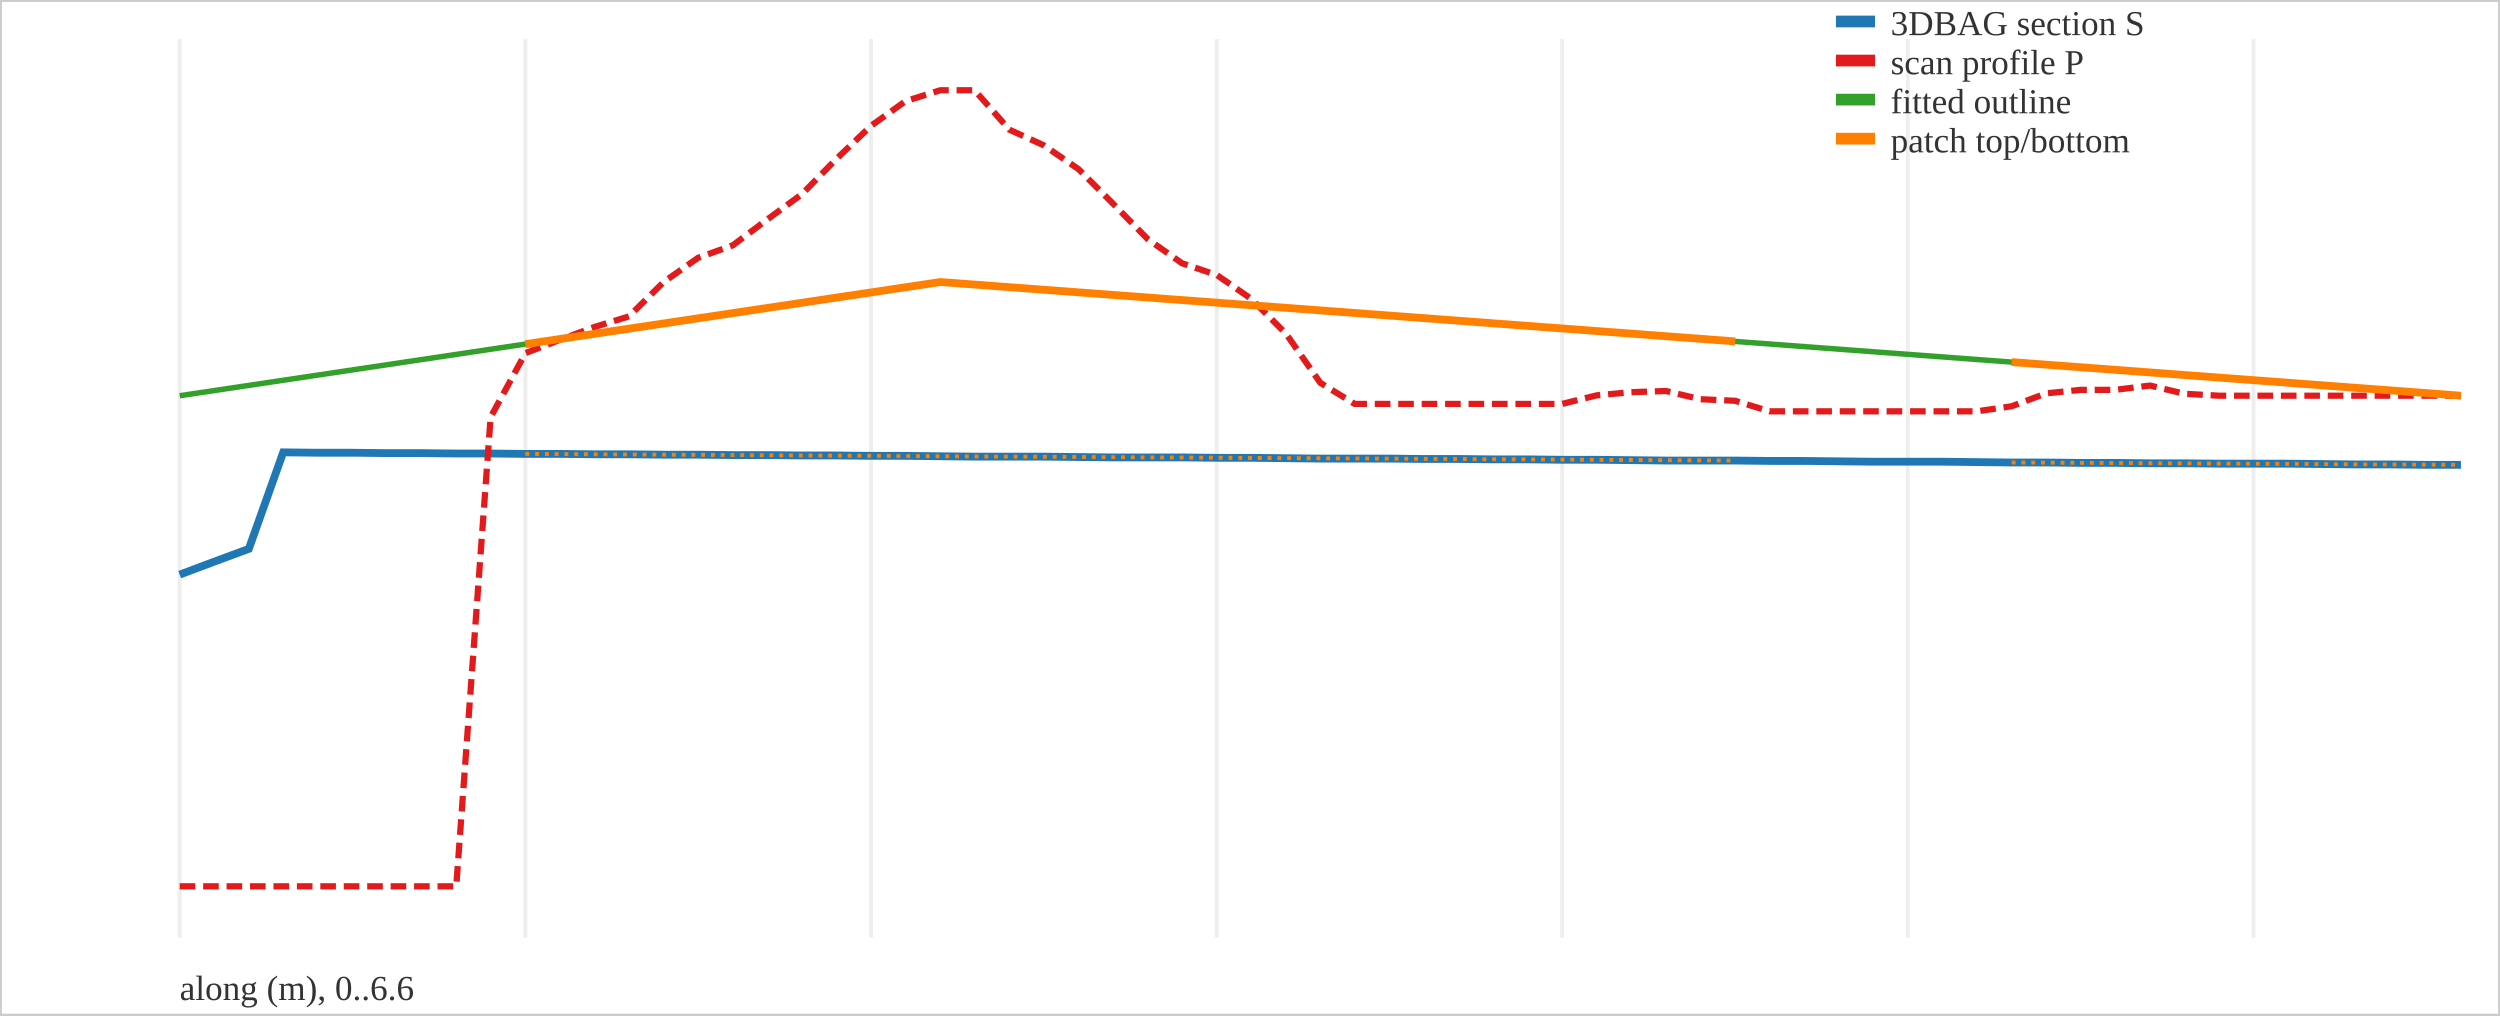
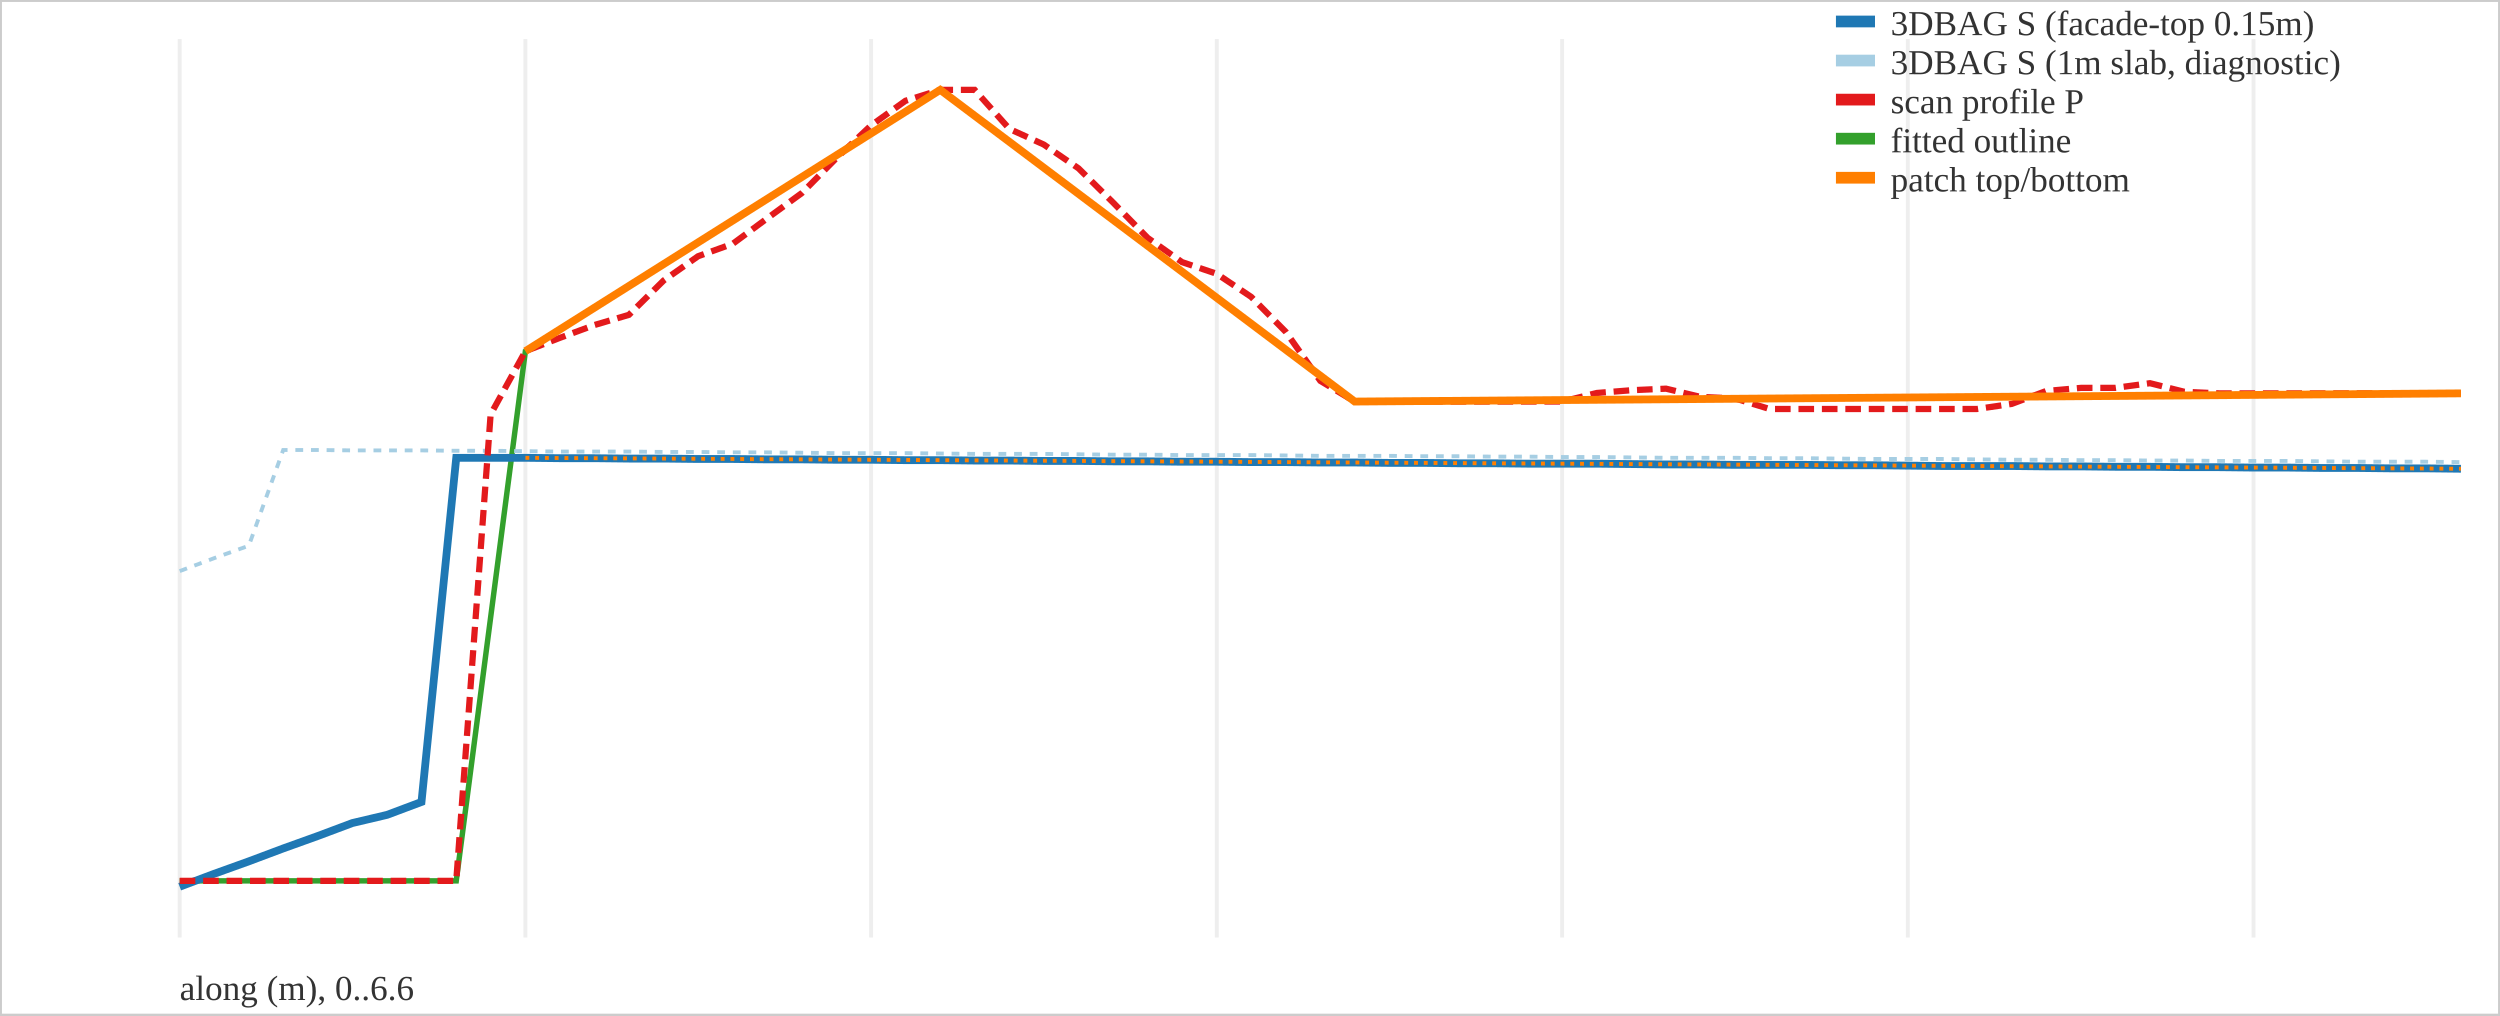
<svg xmlns="http://www.w3.org/2000/svg" width="640" height="260" viewBox="0 0 640 260">
  <rect x="0" y="0" width="640" height="260" fill="#ffffff" stroke="#ccc" />
  <line x1="46.0" y1="10" x2="46.0" y2="240" stroke="#eee" stroke-width="1" />
  <line x1="134.5" y1="10" x2="134.5" y2="240" stroke="#eee" stroke-width="1" />
  <line x1="223.0" y1="10" x2="223.0" y2="240" stroke="#eee" stroke-width="1" />
  <line x1="311.5" y1="10" x2="311.5" y2="240" stroke="#eee" stroke-width="1" />
  <line x1="399.9" y1="10" x2="399.9" y2="240" stroke="#eee" stroke-width="1" />
  <line x1="488.4" y1="10" x2="488.4" y2="240" stroke="#eee" stroke-width="1" />
  <line x1="576.9" y1="10" x2="576.9" y2="240" stroke="#eee" stroke-width="1" />
-   <polyline points="46.0,101.3 240.7,72.2 630.0,101.3" fill="none" stroke="#33a02c" stroke-width="1.4" />
-   <polyline points="46.0,147.1 54.8,143.8 63.7,140.5 72.5,115.8 81.4,115.9 90.2,115.9 99.1,116.0 107.9,116.0 116.8,116.1 125.6,116.1 134.5,116.2 143.3,116.2 152.2,116.3 161.0,116.3 169.9,116.4 178.7,116.4 187.6,116.5 196.4,116.5 205.3,116.6 214.1,116.6 223.0,116.7 231.8,116.7 240.7,116.8 249.5,116.9 258.4,116.9 267.2,116.9 276.1,117.0 284.9,117.1 293.8,117.1 302.6,117.1 311.5,117.2 320.3,117.2 329.2,117.3 338.0,117.4 346.8,117.4 355.7,117.4 364.5,117.5 373.4,117.5 382.2,117.6 391.1,117.6 399.9,117.7 408.8,117.7 417.6,117.8 426.5,117.9 435.3,117.9 444.2,117.9 453.0,118.0 461.9,118.0 470.7,118.1 479.6,118.2 488.4,118.2 497.3,118.2 506.1,118.3 515.0,118.4 523.8,118.4 532.7,118.5 541.5,118.5 550.4,118.6 559.2,118.6 568.1,118.7 576.9,118.7 585.8,118.7 594.6,118.8 603.5,118.9 612.3,118.9 621.2,119.0 630.0,119.0" fill="none" stroke="#1f78b4" stroke-width="2" />
-   <polyline points="46.0,226.9 54.8,226.9 63.7,226.9 72.5,226.9 81.4,226.9 90.2,226.9 99.1,226.9 107.9,226.9 116.8,226.9 125.6,106.8 134.5,90.4 143.3,87.0 152.2,83.7 161.0,81.0 169.9,72.2 178.7,66.0 187.6,62.8 196.4,56.2 205.3,49.7 214.1,40.7 223.0,32.2 231.8,25.9 240.7,23.1 249.5,23.1 258.4,33.2 267.2,37.2 276.1,43.3 284.9,52.1 293.8,61.2 302.6,67.4 311.5,70.4 320.3,76.5 329.2,85.4 338.0,98.0 346.8,103.4 355.7,103.4 364.5,103.4 373.4,103.4 382.2,103.4 391.1,103.4 399.9,103.4 408.8,101.2 417.6,100.4 426.5,100.1 435.3,102.2 444.2,102.6 453.0,105.3 461.9,105.3 470.7,105.3 479.6,105.3 488.4,105.3 497.3,105.3 506.1,105.3 515.0,104.0 523.8,100.7 532.7,99.8 541.5,99.8 550.4,98.7 559.2,100.8 568.1,101.3 576.9,101.3 585.8,101.3 594.6,101.3 603.5,101.3 612.3,101.3 621.2,101.3 630.0,101.3" fill="none" stroke="#e31a1c" stroke-width="1.6" stroke-dasharray="4,2" />
-   <polyline points="134.5,88.1 240.7,72.2 444.2,87.4" fill="none" stroke="#ff7f00" stroke-width="2" />
-   <polyline points="134.5,116.2 240.7,116.8 444.2,117.9" fill="none" stroke="#ff7f00" stroke-width="1" stroke-dasharray="1,1.5" />
-   <polyline points="515.0,92.7 630.0,101.3" fill="none" stroke="#ff7f00" stroke-width="2" />
-   <polyline points="515.0,118.4 630.0,119.0" fill="none" stroke="#ff7f00" stroke-width="1" stroke-dasharray="1,1.5" />
+   <polyline points="46.0,225.5 116.8,225.5 134.5,89.9 240.7,23.0 346.8,102.8 630.0,100.7" fill="none" stroke="#33a02c" stroke-width="1.4" />
+   <polyline points="46.0,146.2 54.8,142.9 63.7,139.7 72.5,115.2 81.4,115.2 90.2,115.3 99.1,115.3 107.9,115.3 116.8,115.4 125.6,115.4 134.5,115.5 143.3,115.6 152.2,115.6 161.0,115.6 169.9,115.7 178.7,115.7 187.6,115.8 196.4,115.8 205.3,115.9 214.1,116.0 223.0,116.0 231.8,116.0 240.7,116.1 249.5,116.2 258.4,116.2 267.2,116.2 276.1,116.3 284.9,116.4 293.8,116.4 302.6,116.5 311.5,116.5 320.3,116.5 329.2,116.6 338.0,116.7 346.8,116.7 355.7,116.7 364.5,116.8 373.4,116.8 382.2,116.9 391.1,116.9 399.9,117.0 408.8,117.0 417.6,117.1 426.5,117.2 435.3,117.2 444.2,117.2 453.0,117.3 461.9,117.3 470.7,117.4 479.6,117.5 488.4,117.5 497.3,117.5 506.1,117.6 515.0,117.7 523.8,117.7 532.7,117.8 541.5,117.8 550.4,117.9 559.2,117.9 568.1,118.0 576.9,118.0 585.8,118.0 594.6,118.1 603.5,118.2 612.3,118.2 621.2,118.2 630.0,118.3" fill="none" stroke="#a6cee3" stroke-width="1" stroke-dasharray="2,2" />
+   <polyline points="46.0,227.0 54.8,223.7 63.7,220.5 72.5,217.2 81.4,214.0 90.2,210.7 99.1,208.6 107.9,205.3 116.8,117.2 125.6,117.2 134.5,117.2 143.3,117.3 152.2,117.3 161.0,117.4 169.9,117.4 178.7,117.5 187.6,117.5 196.4,117.6 205.3,117.6 214.1,117.7 223.0,117.7 231.8,117.8 240.7,117.8 249.5,117.9 258.4,117.9 267.2,118.0 276.1,118.0 284.9,118.1 293.8,118.1 302.6,118.2 311.5,118.2 320.3,118.3 329.2,118.3 338.0,118.4 346.8,118.4 355.7,118.5 364.5,118.5 373.4,118.6 382.2,118.6 391.1,118.7 399.9,118.7 408.8,118.7 417.6,118.8 426.5,118.9 435.3,118.9 444.2,119.0 453.0,119.0 461.9,119.0 470.7,119.1 479.6,119.1 488.4,119.2 497.3,119.3 506.1,119.3 515.0,119.3 523.8,119.4 532.7,119.4 541.5,119.5 550.4,119.5 559.2,119.6 568.1,119.6 576.9,119.7 585.8,119.7 594.6,119.8 603.5,119.8 612.3,119.9 621.2,119.9 630.0,120.0" fill="none" stroke="#1f78b4" stroke-width="2" />
+   <polyline points="46.0,225.5 54.8,225.5 63.7,225.5 72.5,225.5 81.4,225.5 90.2,225.5 99.1,225.5 107.9,225.5 116.8,225.5 125.6,106.1 134.5,89.9 143.3,86.5 152.2,83.2 161.0,80.6 169.9,71.8 178.7,65.6 187.6,62.4 196.4,55.9 205.3,49.4 214.1,40.5 223.0,32.1 231.8,25.8 240.7,23.0 249.5,23.0 258.4,33.0 267.2,37.0 276.1,43.1 284.9,51.8 293.8,60.9 302.6,67.1 311.5,70.1 320.3,76.0 329.2,85.0 338.0,97.5 346.8,102.8 355.7,102.8 364.5,102.8 373.4,102.8 382.2,102.8 391.1,102.8 399.9,102.8 408.8,100.6 417.6,99.9 426.5,99.5 435.3,101.6 444.2,102.0 453.0,104.7 461.9,104.7 470.7,104.7 479.6,104.7 488.4,104.7 497.3,104.7 506.1,104.7 515.0,103.4 523.8,100.1 532.7,99.3 541.5,99.3 550.4,98.1 559.2,100.3 568.1,100.7 576.9,100.7 585.8,100.7 594.6,100.7 603.5,100.7 612.3,100.7 621.2,100.7 630.0,100.7" fill="none" stroke="#e31a1c" stroke-width="1.6" stroke-dasharray="4,2" />
+   <polyline points="134.5,89.9 240.7,23.0 346.8,102.8 630.0,100.7" fill="none" stroke="#ff7f00" stroke-width="2" />
+   <polyline points="134.5,117.2 240.7,117.8 346.8,118.4 630.0,120.0" fill="none" stroke="#ff7f00" stroke-width="1" stroke-dasharray="1,1.5" />
  <rect x="470" y="4" width="10" height="3" fill="#1f78b4" />
-   <text x="484" y="9" font-size="9" fill="#333">3DBAG section S</text>
-   <rect x="470" y="14" width="10" height="3" fill="#e31a1c" />
-   <text x="484" y="19" font-size="9" fill="#333">scan profile P</text>
-   <rect x="470" y="24" width="10" height="3" fill="#33a02c" />
-   <text x="484" y="29" font-size="9" fill="#333">fitted outline</text>
-   <rect x="470" y="34" width="10" height="3" fill="#ff7f00" />
-   <text x="484" y="39" font-size="9" fill="#333">patch top/bottom</text>
+   <text x="484" y="9" font-size="9" fill="#333">3DBAG S (facade-top 0.15m)</text>
+   <rect x="470" y="14" width="10" height="3" fill="#a6cee3" />
+   <text x="484" y="19" font-size="9" fill="#333">3DBAG S (1m slab, diagnostic)</text>
+   <rect x="470" y="24" width="10" height="3" fill="#e31a1c" />
+   <text x="484" y="29" font-size="9" fill="#333">scan profile P</text>
+   <rect x="470" y="34" width="10" height="3" fill="#33a02c" />
+   <text x="484" y="39" font-size="9" fill="#333">fitted outline</text>
+   <rect x="470" y="44" width="10" height="3" fill="#ff7f00" />
+   <text x="484" y="49" font-size="9" fill="#333">patch top/bottom</text>
  <text x="46" y="256" font-size="9" fill="#333">along (m), 0..6.6</text>
</svg>
